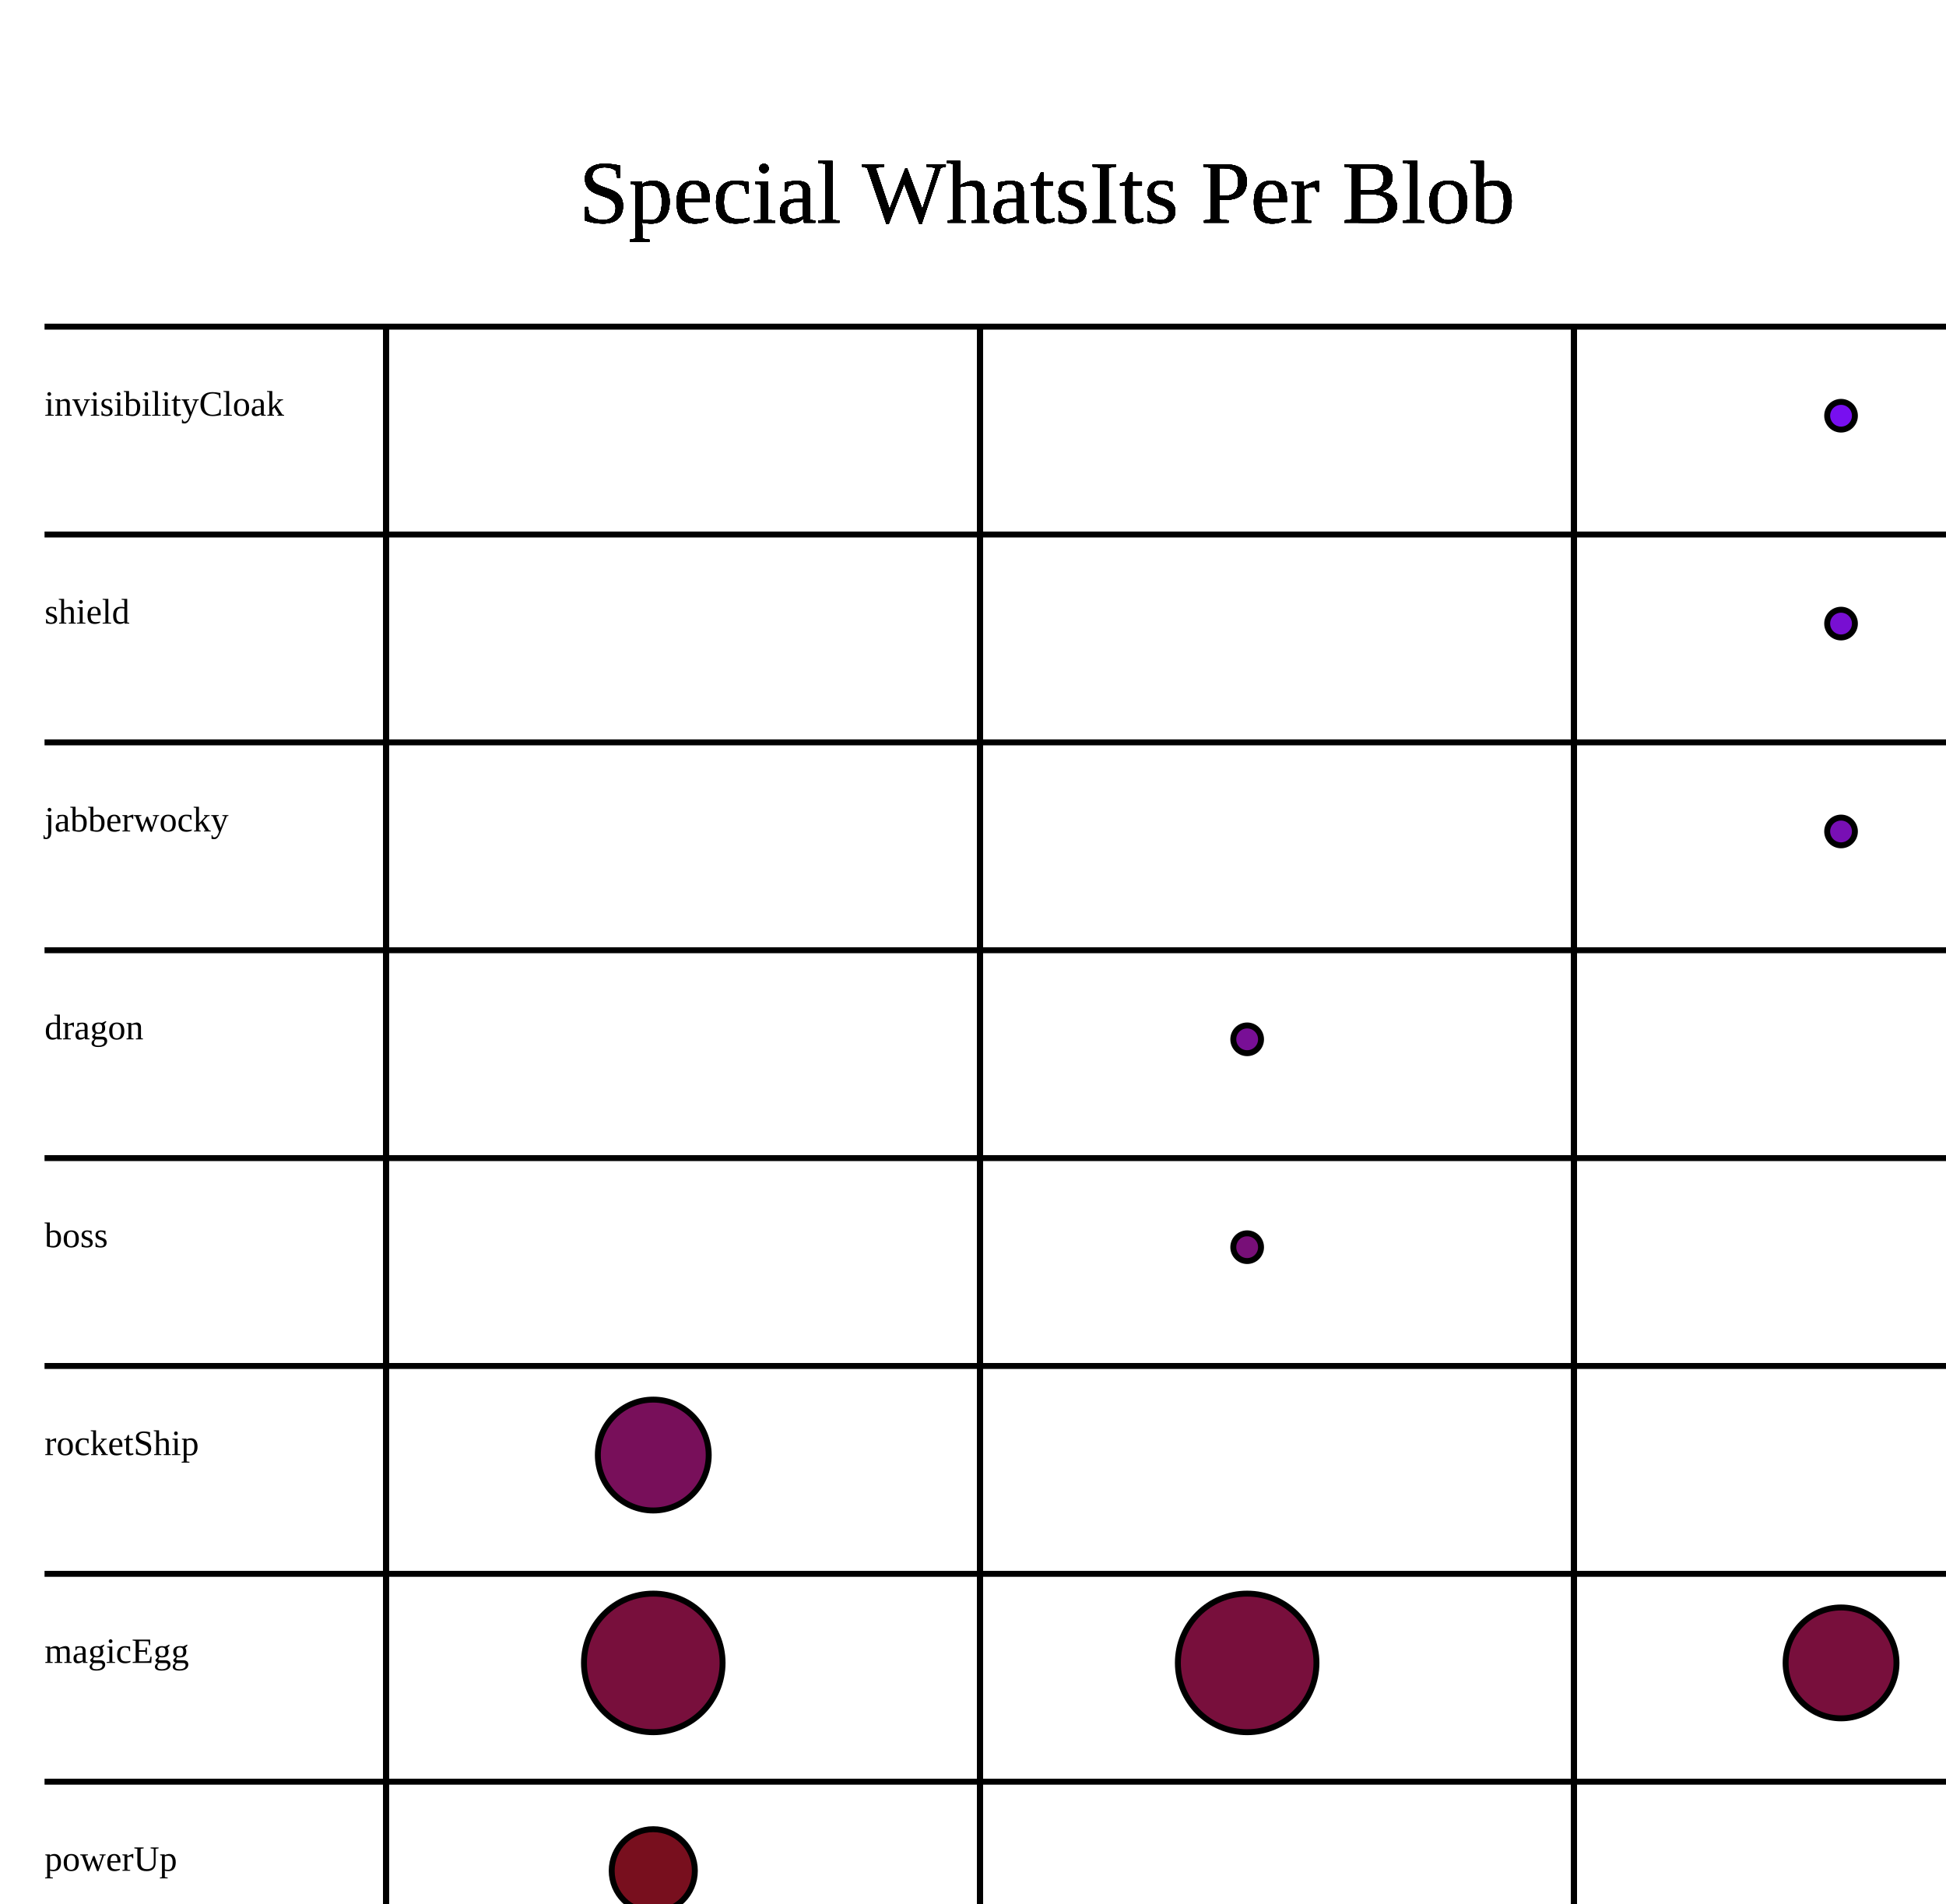
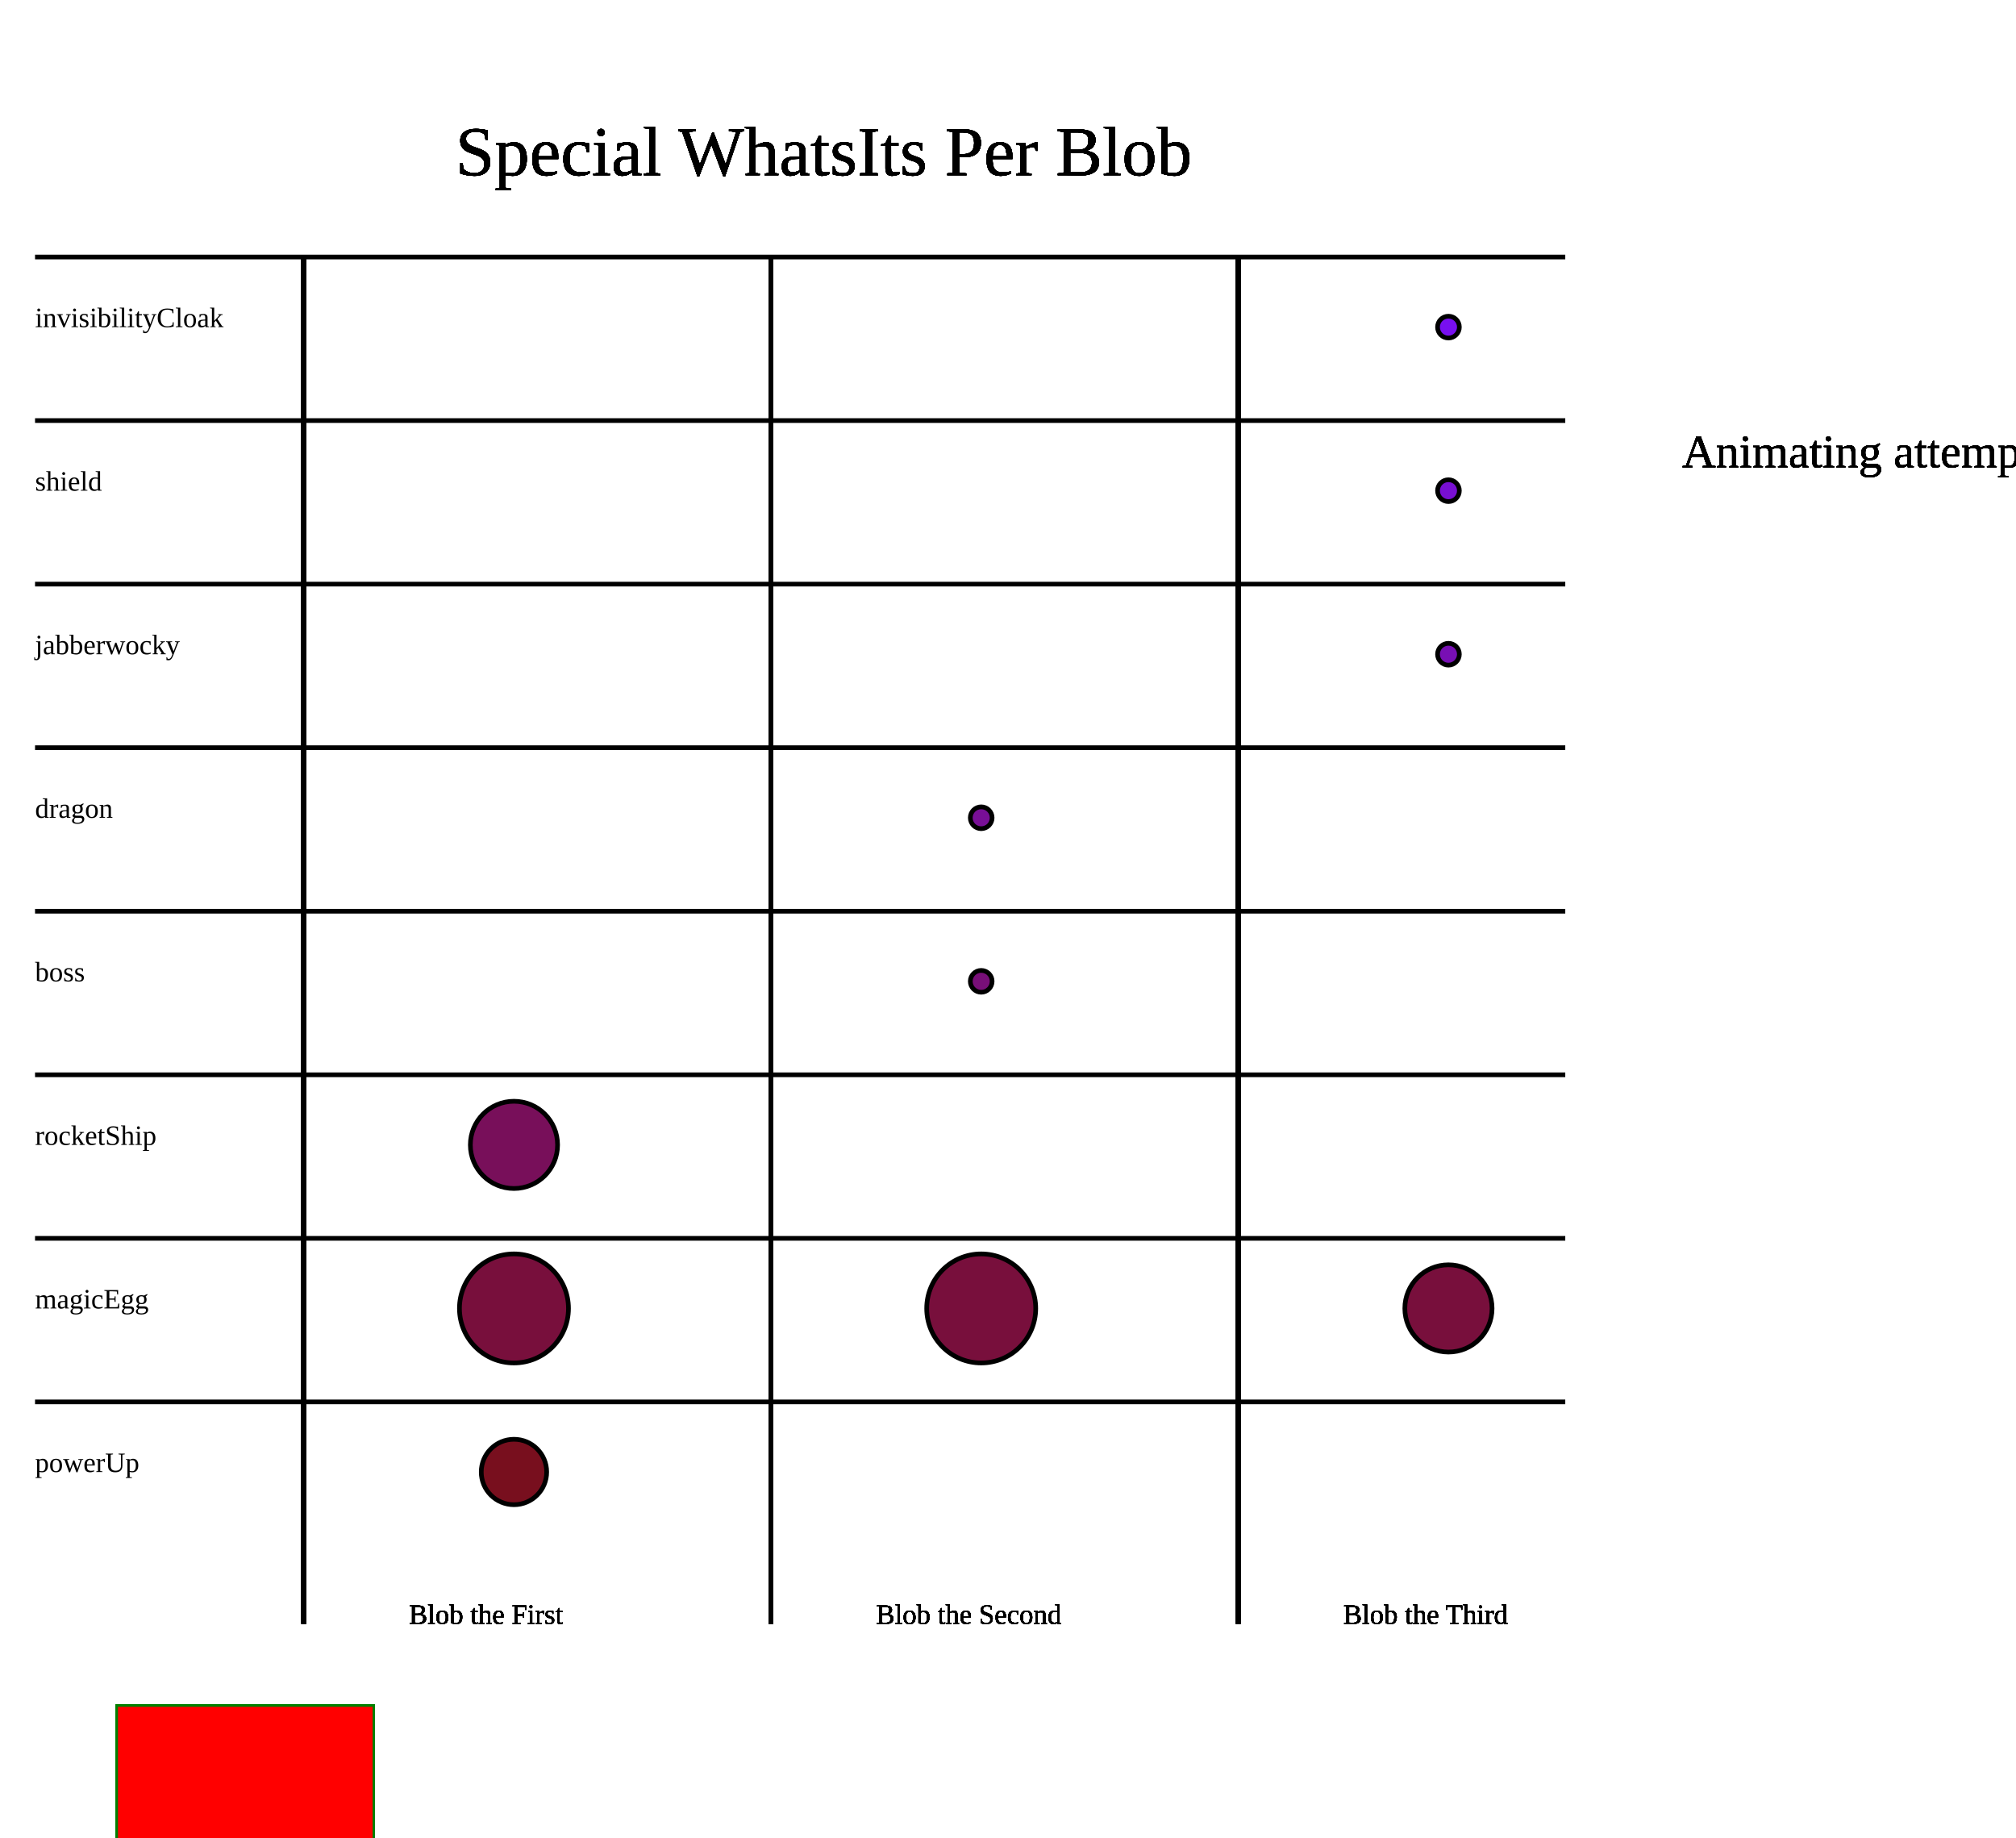
<svg xmlns="http://www.w3.org/2000/svg" width="100%">
  <g transform="translate(20 700)">
    <text x="-5" y="-70">powerUp</text>
    <line x1="-5" y1="-100" x2="650" y2="-100" style="stroke:black;stroke-width:2" />
    <circle cx="200" cy="-70" r="14" fill="rgb(120 , 15, 30)" stroke="black" stroke-width="2" />
    <text y="-5" x="155">Blob the First</text>
    <line y1="-590" x1="110" y2="-5" x2="110" style="stroke:black;stroke-width:2" />
    <circle cx="400" cy="-70" r="0" fill="rgb(120 , 15, 30)" stroke="black" stroke-width="2" />
    <text y="-5" x="355">Blob the Second</text>
    <line y1="-590" x1="310" y2="-5" x2="310" style="stroke:black;stroke-width:2" />
    <circle cx="600" cy="-70" r="0" fill="rgb(120 , 15, 30)" stroke="black" stroke-width="2" />
    <text y="-5" x="555">Blob the Third</text>
    <line y1="-590" x1="510" y2="-5" x2="510" style="stroke:black;stroke-width:2" />
    <text y="-625" x="175" font-size="30">
                       Special WhatsIts Per Blob
                   </text>
+     <text y="-500" x="700" font-size="20">
+                        Animating attempts
+                    </text>
+     <rect x="30" y="30" height="110" width="110" style="stroke:green;fill:red">
+       <animateTransform attributeName="transform" begin="0s" dur="10s" type="rotate" from="0 600 -500" to="360 600 -500" repeatCount="indefinite" />
+     </rect>
    <text x="-5" y="-140">magicEgg</text>
    <line x1="-5" y1="-170" x2="650" y2="-170" style="stroke:black;stroke-width:2" />
    <circle cx="200" cy="-140" r="23.333" fill="rgb(120 , 15, 60)" stroke="black" stroke-width="2" />
    <text y="-5" x="155">Blob the First</text>
    <line y1="-590" x1="110" y2="-5" x2="110" style="stroke:black;stroke-width:2" />
    <circle cx="400" cy="-140" r="23.333" fill="rgb(120 , 15, 60)" stroke="black" stroke-width="2" />
    <text y="-5" x="355">Blob the Second</text>
    <line y1="-590" x1="310" y2="-5" x2="310" style="stroke:black;stroke-width:2" />
    <circle cx="600" cy="-140" r="18.667" fill="rgb(120 , 15, 60)" stroke="black" stroke-width="2" />
    <text y="-5" x="555">Blob the Third</text>
    <line y1="-590" x1="510" y2="-5" x2="510" style="stroke:black;stroke-width:2" />
    <text y="-625" x="175" font-size="30">
                       Special WhatsIts Per Blob
                   </text>
+     <text y="-500" x="700" font-size="20">
+                        Animating attempts
+                    </text>
+     <rect x="30" y="30" height="110" width="110" style="stroke:green;fill:red">
+       <animateTransform attributeName="transform" begin="0s" dur="10s" type="rotate" from="0 600 -500" to="360 600 -500" repeatCount="indefinite" />
+     </rect>
    <text x="-5" y="-210">rocketShip</text>
    <line x1="-5" y1="-240" x2="650" y2="-240" style="stroke:black;stroke-width:2" />
    <circle cx="200" cy="-210" r="18.667" fill="rgb(120 , 15, 90)" stroke="black" stroke-width="2" />
    <text y="-5" x="155">Blob the First</text>
    <line y1="-590" x1="110" y2="-5" x2="110" style="stroke:black;stroke-width:2" />
    <circle cx="400" cy="-210" r="0" fill="rgb(120 , 15, 90)" stroke="black" stroke-width="2" />
    <text y="-5" x="355">Blob the Second</text>
    <line y1="-590" x1="310" y2="-5" x2="310" style="stroke:black;stroke-width:2" />
    <circle cx="600" cy="-210" r="0" fill="rgb(120 , 15, 90)" stroke="black" stroke-width="2" />
    <text y="-5" x="555">Blob the Third</text>
    <line y1="-590" x1="510" y2="-5" x2="510" style="stroke:black;stroke-width:2" />
    <text y="-625" x="175" font-size="30">
                       Special WhatsIts Per Blob
                   </text>
+     <text y="-500" x="700" font-size="20">
+                        Animating attempts
+                    </text>
+     <rect x="30" y="30" height="110" width="110" style="stroke:green;fill:red">
+       <animateTransform attributeName="transform" begin="0s" dur="10s" type="rotate" from="0 600 -500" to="360 600 -500" repeatCount="indefinite" />
+     </rect>
    <text x="-5" y="-280">boss</text>
    <line x1="-5" y1="-310" x2="650" y2="-310" style="stroke:black;stroke-width:2" />
    <circle cx="200" cy="-280" r="0" fill="rgb(120 , 15, 120)" stroke="black" stroke-width="2" />
    <text y="-5" x="155">Blob the First</text>
    <line y1="-590" x1="110" y2="-5" x2="110" style="stroke:black;stroke-width:2" />
    <circle cx="400" cy="-280" r="4.667" fill="rgb(120 , 15, 120)" stroke="black" stroke-width="2" />
    <text y="-5" x="355">Blob the Second</text>
    <line y1="-590" x1="310" y2="-5" x2="310" style="stroke:black;stroke-width:2" />
    <circle cx="600" cy="-280" r="0" fill="rgb(120 , 15, 120)" stroke="black" stroke-width="2" />
    <text y="-5" x="555">Blob the Third</text>
    <line y1="-590" x1="510" y2="-5" x2="510" style="stroke:black;stroke-width:2" />
    <text y="-625" x="175" font-size="30">
                       Special WhatsIts Per Blob
                   </text>
+     <text y="-500" x="700" font-size="20">
+                        Animating attempts
+                    </text>
+     <rect x="30" y="30" height="110" width="110" style="stroke:green;fill:red">
+       <animateTransform attributeName="transform" begin="0s" dur="10s" type="rotate" from="0 600 -500" to="360 600 -500" repeatCount="indefinite" />
+     </rect>
    <text x="-5" y="-350">dragon</text>
    <line x1="-5" y1="-380" x2="650" y2="-380" style="stroke:black;stroke-width:2" />
    <circle cx="200" cy="-350" r="0" fill="rgb(120 , 15, 150)" stroke="black" stroke-width="2" />
    <text y="-5" x="155">Blob the First</text>
    <line y1="-590" x1="110" y2="-5" x2="110" style="stroke:black;stroke-width:2" />
    <circle cx="400" cy="-350" r="4.667" fill="rgb(120 , 15, 150)" stroke="black" stroke-width="2" />
    <text y="-5" x="355">Blob the Second</text>
    <line y1="-590" x1="310" y2="-5" x2="310" style="stroke:black;stroke-width:2" />
    <circle cx="600" cy="-350" r="0" fill="rgb(120 , 15, 150)" stroke="black" stroke-width="2" />
    <text y="-5" x="555">Blob the Third</text>
    <line y1="-590" x1="510" y2="-5" x2="510" style="stroke:black;stroke-width:2" />
    <text y="-625" x="175" font-size="30">
                       Special WhatsIts Per Blob
                   </text>
+     <text y="-500" x="700" font-size="20">
+                        Animating attempts
+                    </text>
+     <rect x="30" y="30" height="110" width="110" style="stroke:green;fill:red">
+       <animateTransform attributeName="transform" begin="0s" dur="10s" type="rotate" from="0 600 -500" to="360 600 -500" repeatCount="indefinite" />
+     </rect>
    <text x="-5" y="-420">jabberwocky</text>
    <line x1="-5" y1="-450" x2="650" y2="-450" style="stroke:black;stroke-width:2" />
    <circle cx="200" cy="-420" r="0" fill="rgb(120 , 15, 180)" stroke="black" stroke-width="2" />
    <text y="-5" x="155">Blob the First</text>
    <line y1="-590" x1="110" y2="-5" x2="110" style="stroke:black;stroke-width:2" />
    <circle cx="400" cy="-420" r="0" fill="rgb(120 , 15, 180)" stroke="black" stroke-width="2" />
    <text y="-5" x="355">Blob the Second</text>
    <line y1="-590" x1="310" y2="-5" x2="310" style="stroke:black;stroke-width:2" />
    <circle cx="600" cy="-420" r="4.667" fill="rgb(120 , 15, 180)" stroke="black" stroke-width="2" />
    <text y="-5" x="555">Blob the Third</text>
    <line y1="-590" x1="510" y2="-5" x2="510" style="stroke:black;stroke-width:2" />
    <text y="-625" x="175" font-size="30">
                       Special WhatsIts Per Blob
                   </text>
+     <text y="-500" x="700" font-size="20">
+                        Animating attempts
+                    </text>
+     <rect x="30" y="30" height="110" width="110" style="stroke:green;fill:red">
+       <animateTransform attributeName="transform" begin="0s" dur="10s" type="rotate" from="0 600 -500" to="360 600 -500" repeatCount="indefinite" />
+     </rect>
    <text x="-5" y="-490">shield</text>
    <line x1="-5" y1="-520" x2="650" y2="-520" style="stroke:black;stroke-width:2" />
    <circle cx="200" cy="-490" r="0" fill="rgb(120 , 15, 210)" stroke="black" stroke-width="2" />
    <text y="-5" x="155">Blob the First</text>
    <line y1="-590" x1="110" y2="-5" x2="110" style="stroke:black;stroke-width:2" />
    <circle cx="400" cy="-490" r="0" fill="rgb(120 , 15, 210)" stroke="black" stroke-width="2" />
    <text y="-5" x="355">Blob the Second</text>
    <line y1="-590" x1="310" y2="-5" x2="310" style="stroke:black;stroke-width:2" />
    <circle cx="600" cy="-490" r="4.667" fill="rgb(120 , 15, 210)" stroke="black" stroke-width="2" />
    <text y="-5" x="555">Blob the Third</text>
    <line y1="-590" x1="510" y2="-5" x2="510" style="stroke:black;stroke-width:2" />
    <text y="-625" x="175" font-size="30">
                       Special WhatsIts Per Blob
                   </text>
+     <text y="-500" x="700" font-size="20">
+                        Animating attempts
+                    </text>
+     <rect x="30" y="30" height="110" width="110" style="stroke:green;fill:red">
+       <animateTransform attributeName="transform" begin="0s" dur="10s" type="rotate" from="0 600 -500" to="360 600 -500" repeatCount="indefinite" />
+     </rect>
    <text x="-5" y="-560">invisibilityCloak</text>
    <line x1="-5" y1="-590" x2="650" y2="-590" style="stroke:black;stroke-width:2" />
    <circle cx="200" cy="-560" r="0" fill="rgb(120 , 15, 240)" stroke="black" stroke-width="2" />
    <text y="-5" x="155">Blob the First</text>
    <line y1="-590" x1="110" y2="-5" x2="110" style="stroke:black;stroke-width:2" />
    <circle cx="400" cy="-560" r="0" fill="rgb(120 , 15, 240)" stroke="black" stroke-width="2" />
    <text y="-5" x="355">Blob the Second</text>
    <line y1="-590" x1="310" y2="-5" x2="310" style="stroke:black;stroke-width:2" />
    <circle cx="600" cy="-560" r="4.667" fill="rgb(120 , 15, 240)" stroke="black" stroke-width="2" />
    <text y="-5" x="555">Blob the Third</text>
    <line y1="-590" x1="510" y2="-5" x2="510" style="stroke:black;stroke-width:2" />
    <text y="-625" x="175" font-size="30">
                       Special WhatsIts Per Blob
                   </text>
+     <text y="-500" x="700" font-size="20">
+                        Animating attempts
+                    </text>
+     <rect x="30" y="30" height="110" width="110" style="stroke:green;fill:red">
+       <animateTransform attributeName="transform" begin="0s" dur="10s" type="rotate" from="0 600 -500" to="360 600 -500" repeatCount="indefinite" />
+     </rect>
  </g>
</svg>
